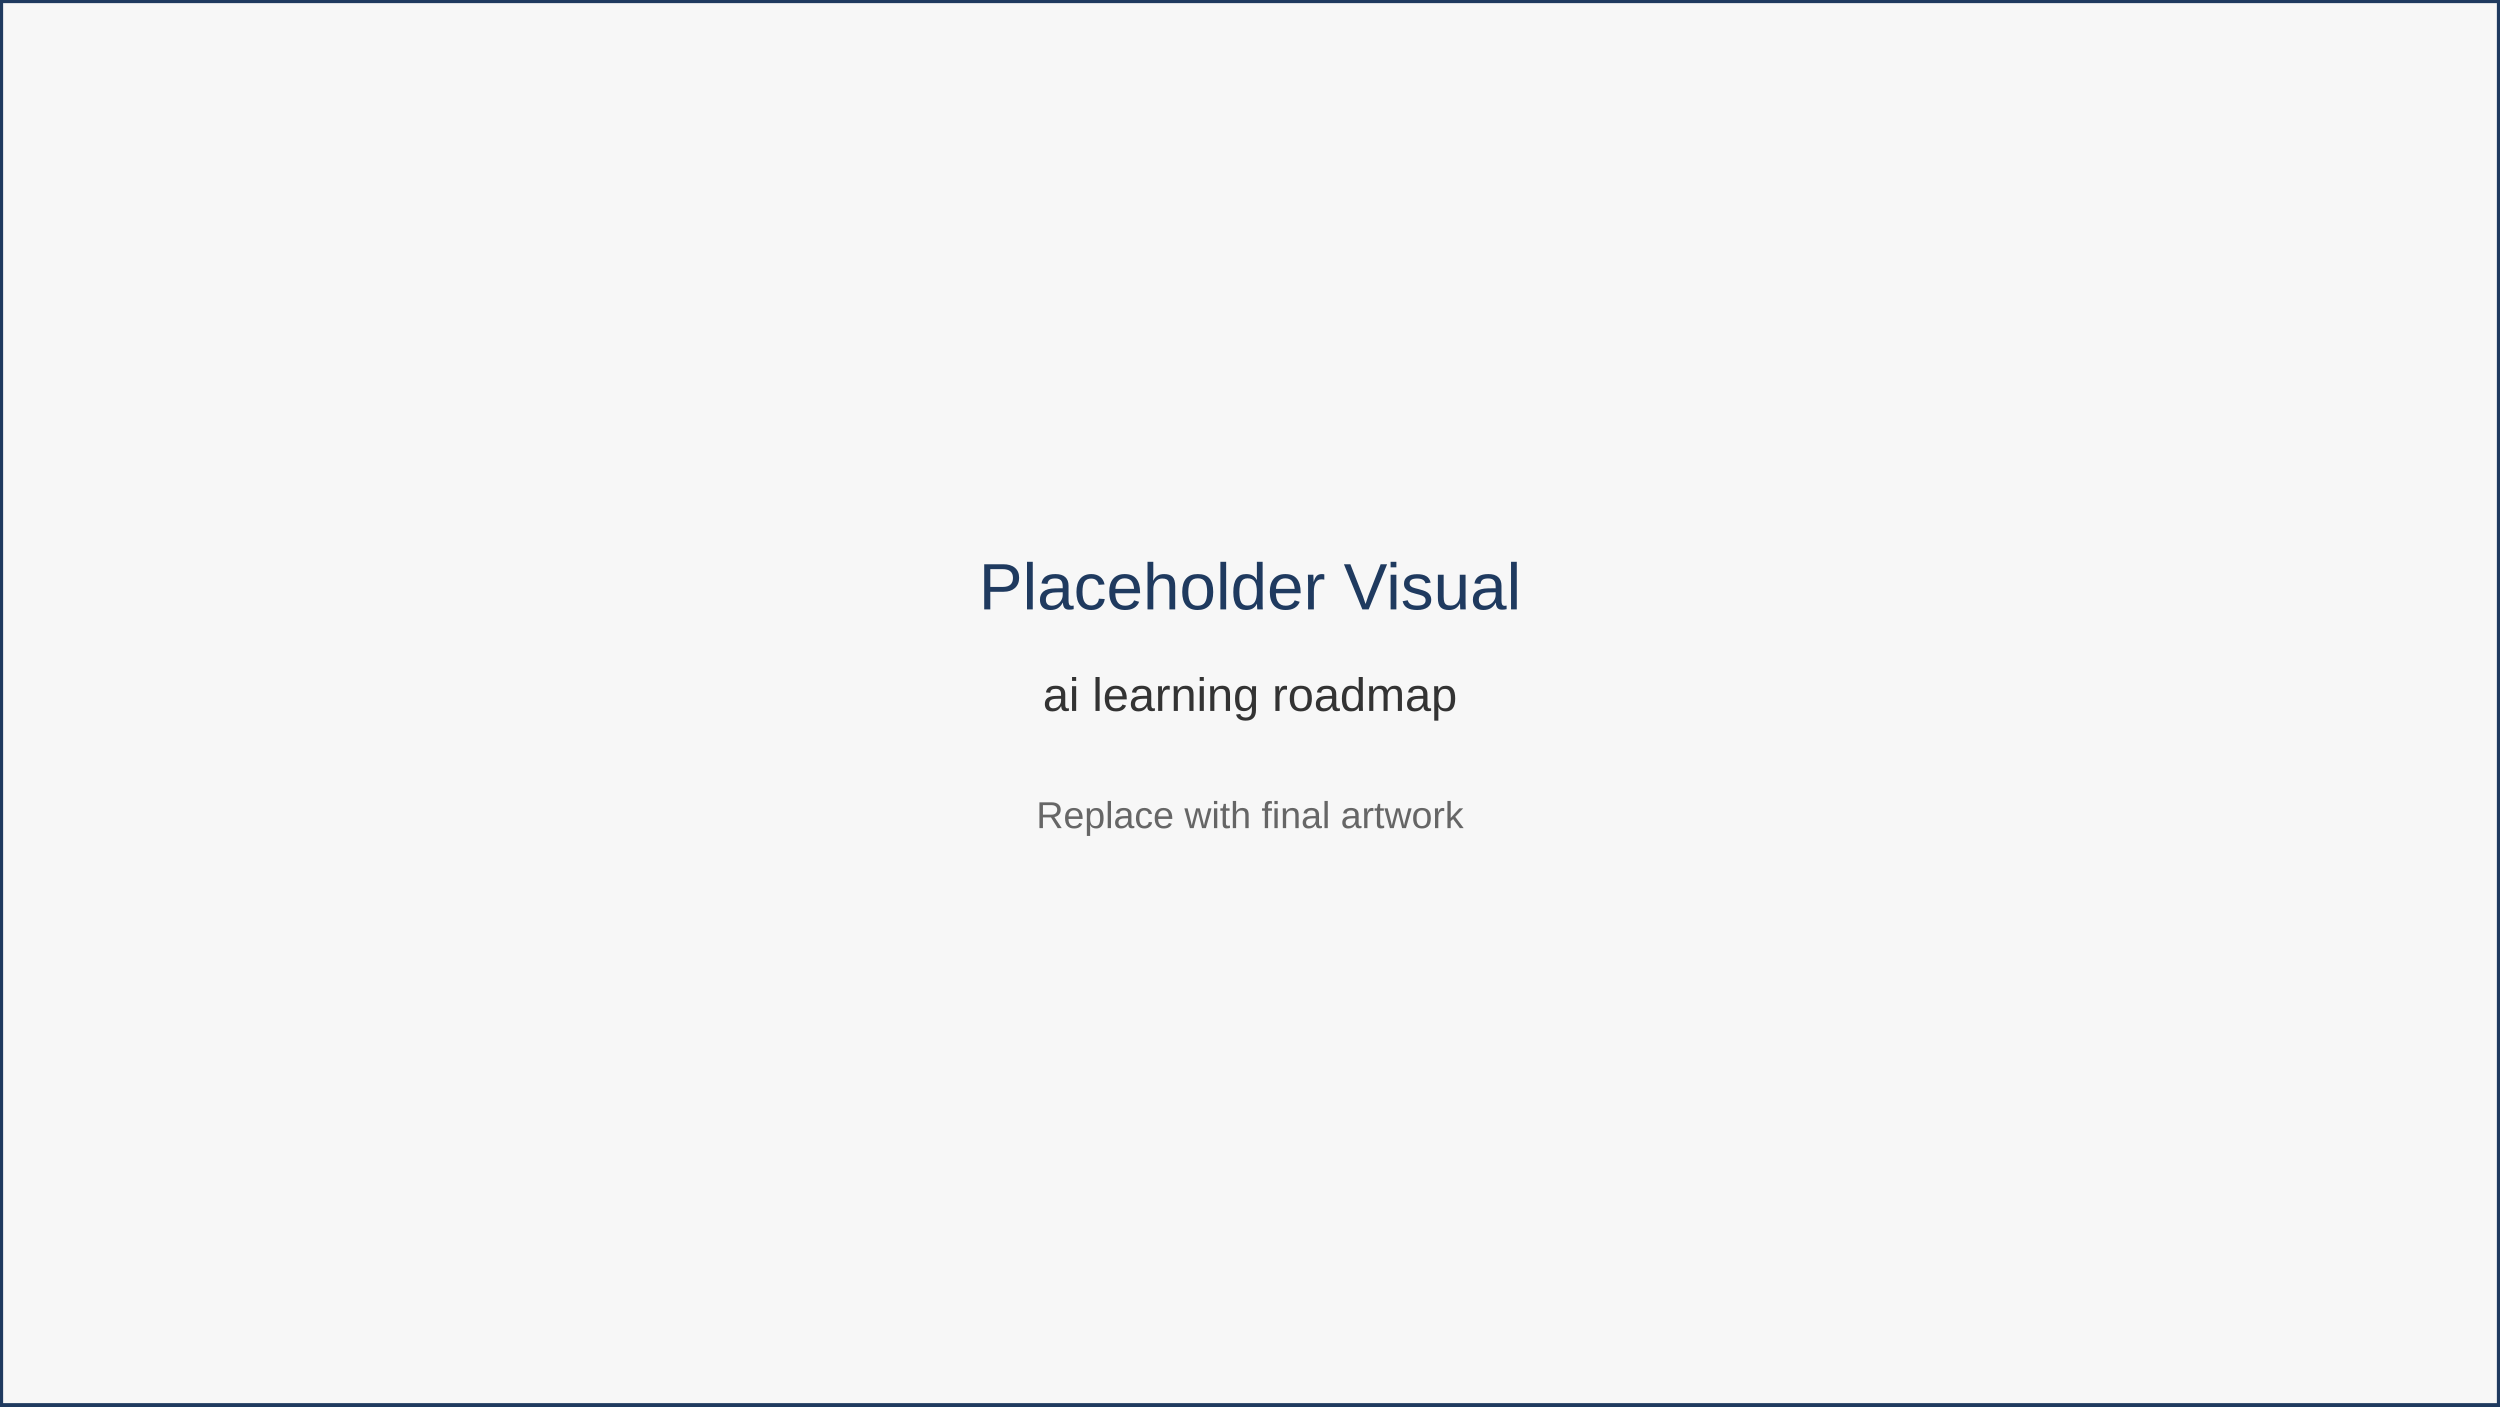
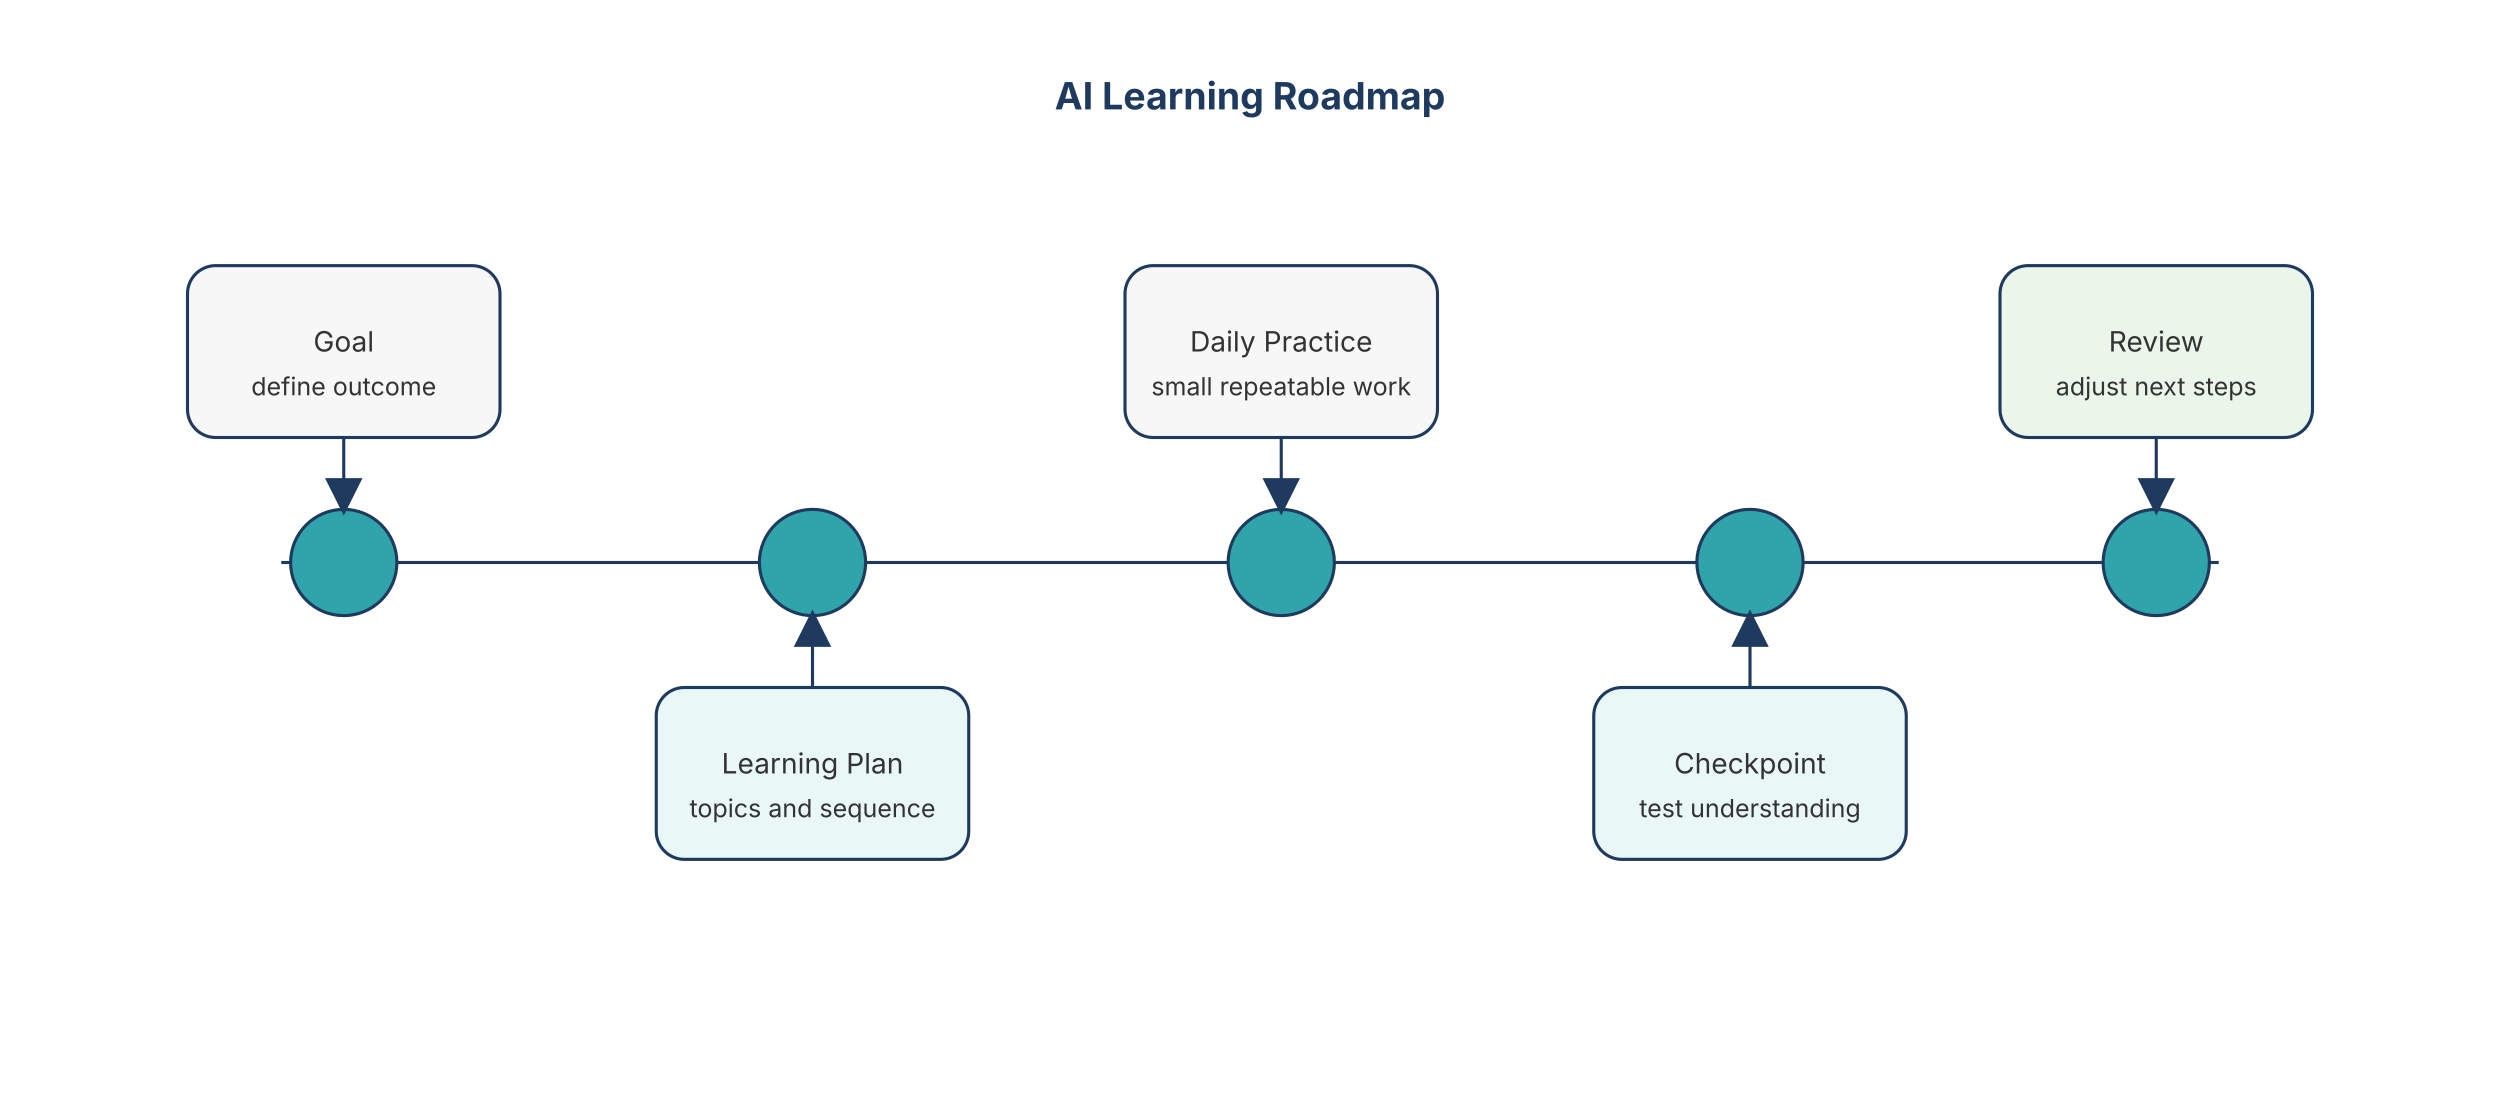
- <svg xmlns="http://www.w3.org/2000/svg" width="1600" height="900" viewBox="0 0 1600 900">
-   <rect width="1600" height="900" fill="#F7F7F7" stroke="#1F3A5F" stroke-width="4" />
-   <text x="800" y="390" text-anchor="middle" font-family="Arial, sans-serif" font-size="42" fill="#1F3A5F">
-     Placeholder Visual
-   </text>
-   <text x="800" y="455" text-anchor="middle" font-family="Arial, sans-serif" font-size="30" fill="#333333">
-     ai learning roadmap
-   </text>
-   <text x="800" y="530" text-anchor="middle" font-family="Arial, sans-serif" font-size="24" fill="#666666">
-     Replace with final artwork
-   </text>
+ <svg xmlns="http://www.w3.org/2000/svg" width="1600" height="700" viewBox="0 0 1600 700">
+   <defs>
+     <marker id="arrow" markerWidth="12" markerHeight="12" refX="10" refY="6" orient="auto" markerUnits="strokeWidth">
+       <path d="M0,0 L12,6 L0,12 z" fill="#1F3A5F" />
+     </marker>
+     <style>
+     .title { font: 700 24px Inter, Arial, sans-serif; fill: #1F3A5F; }
+     .label { font: 18px Inter, Arial, sans-serif; fill: #333333; }
+     .small { font: 16px Inter, Arial, sans-serif; fill: #333333; }
+     .step { fill: #F7F7F7; stroke: #1F3A5F; stroke-width: 2; rx: 18; ry: 18; }
+     .accent { fill: #EAF6EA; stroke: #1F3A5F; stroke-width: 2; rx: 18; ry: 18; }
+     .teal { fill: #EAF7F7; stroke: #1F3A5F; stroke-width: 2; rx: 18; ry: 18; }
+     .panel { fill: #F7F7F7; stroke: #1F3A5F; stroke-width: 2; rx: 16; ry: 16; }
+     .line { stroke: #1F3A5F; stroke-width: 2; fill: none; marker-end: url(#arrow); }
+     .rule { stroke: #1F3A5F; stroke-width: 2; }
+     .dot { fill: #2FA4A9; stroke: #1F3A5F; stroke-width: 2; }
+   </style>
+   </defs>
+   <text x="800" y="70" text-anchor="middle" class="title">AI Learning Roadmap</text>
+   <line x1="180" y1="360" x2="1420" y2="360" class="rule" />
+   <circle cx="220" cy="360" r="34" class="dot" />
+   <circle cx="520" cy="360" r="34" class="dot" />
+   <circle cx="820" cy="360" r="34" class="dot" />
+   <circle cx="1120" cy="360" r="34" class="dot" />
+   <circle cx="1380" cy="360" r="34" class="dot" />
+   <rect x="120" y="170" width="200" height="110" class="step" />
+   <rect x="420" y="440" width="200" height="110" class="teal" />
+   <rect x="720" y="170" width="200" height="110" class="step" />
+   <rect x="1020" y="440" width="200" height="110" class="teal" />
+   <rect x="1280" y="170" width="200" height="110" class="accent" />
+   <text x="220" y="225" text-anchor="middle" class="label">Goal</text>
+   <text x="220" y="253" text-anchor="middle" class="small">define outcome</text>
+   <text x="520" y="495" text-anchor="middle" class="label">Learning Plan</text>
+   <text x="520" y="523" text-anchor="middle" class="small">topics and sequence</text>
+   <text x="820" y="225" text-anchor="middle" class="label">Daily Practice</text>
+   <text x="820" y="253" text-anchor="middle" class="small">small repeatable work</text>
+   <text x="1120" y="495" text-anchor="middle" class="label">Checkpoint</text>
+   <text x="1120" y="523" text-anchor="middle" class="small">test understanding</text>
+   <text x="1380" y="225" text-anchor="middle" class="label">Review</text>
+   <text x="1380" y="253" text-anchor="middle" class="small">adjust next steps</text>
+   <line x1="220" y1="280" x2="220" y2="326" class="line" />
+   <line x1="520" y1="440" x2="520" y2="394" class="line" />
+   <line x1="820" y1="280" x2="820" y2="326" class="line" />
+   <line x1="1120" y1="440" x2="1120" y2="394" class="line" />
+   <line x1="1380" y1="280" x2="1380" y2="326" class="line" />
</svg>
